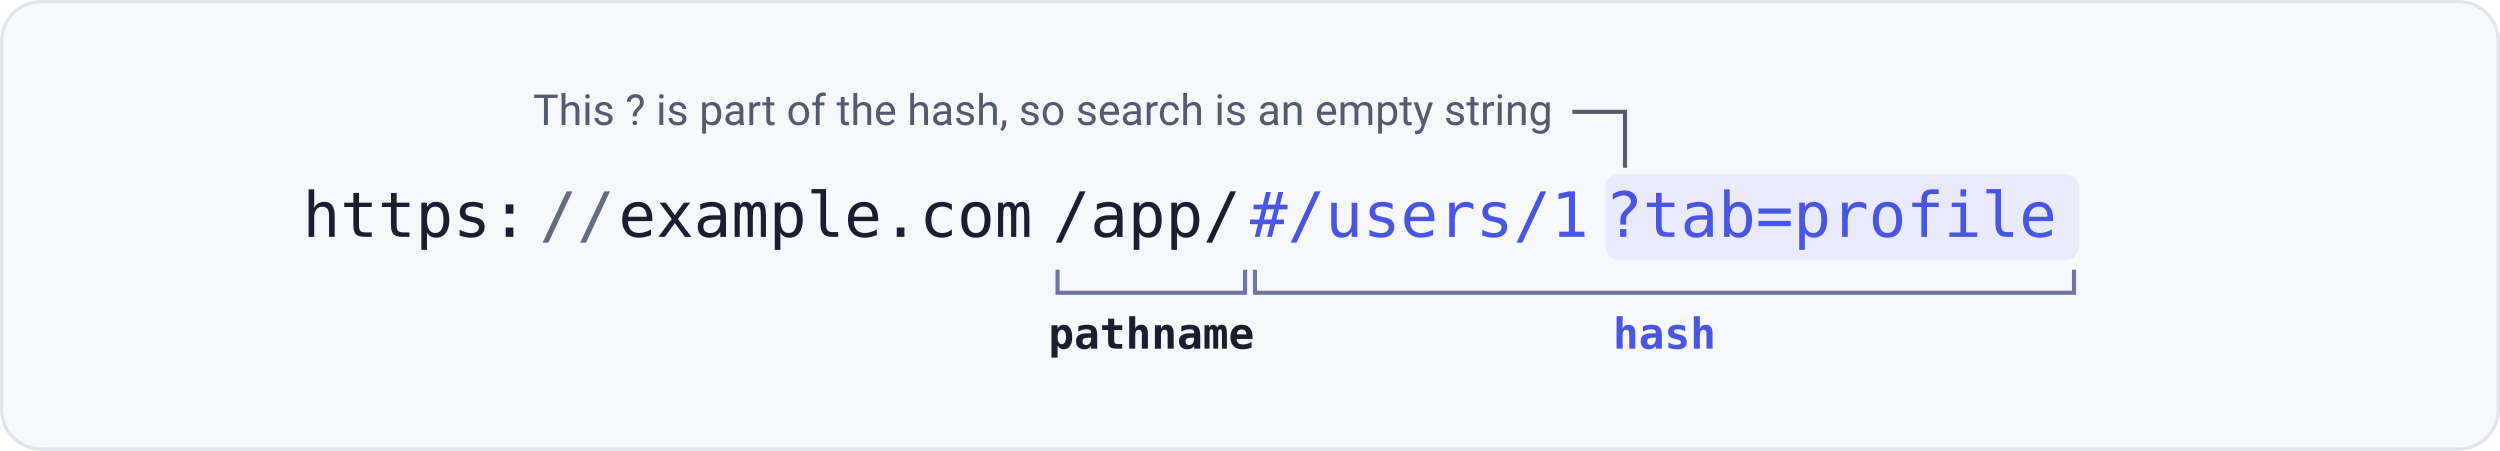
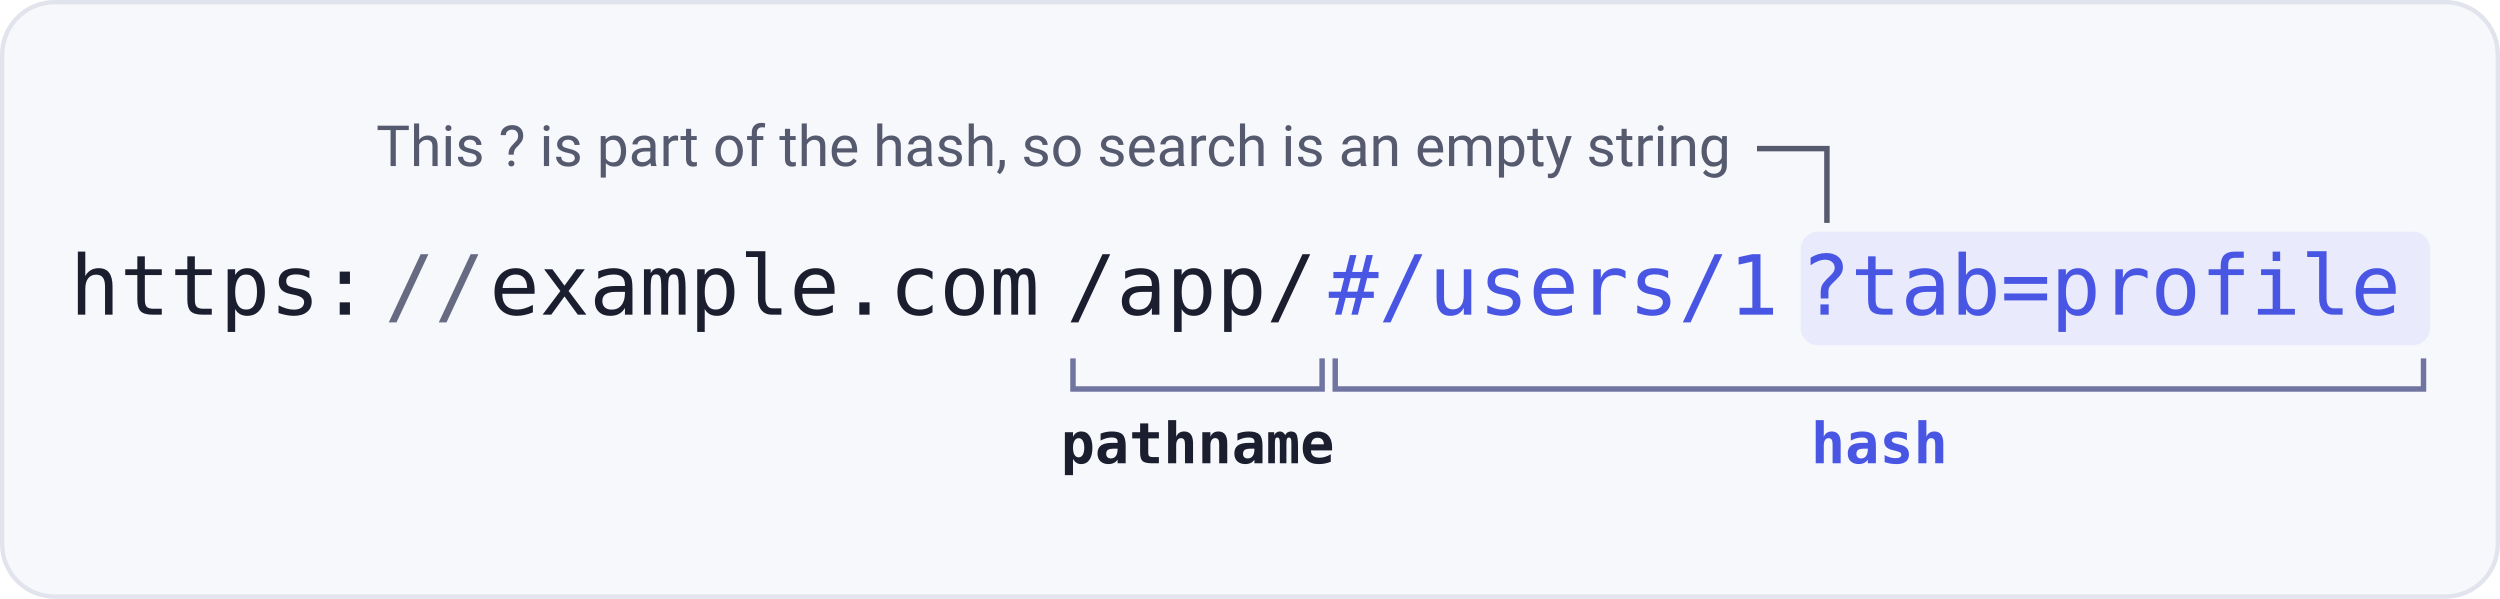
- <svg xmlns="http://www.w3.org/2000/svg" width="760" height="137" viewBox="0 0 760 137" role="img" aria-labelledby="t d">
+ <svg xmlns="http://www.w3.org/2000/svg" width="572" height="137" viewBox="0 0 572 137" role="img" aria-labelledby="t d">
  <style>
  .card { fill: #f7f8fc; stroke: #e1e3ed; }
  .u, .u-dim, .u-hash { font: 500 19px ui-monospace, 'SFMono-Regular', Menlo, Consolas, monospace; }
  .u { fill: #1b1e2e; }
  .u-dim { fill: #676b82; }
  .u-hash { fill: #4956e3; }
  .hl { fill: #e9ebfc; }
  .br { fill: none; stroke: #6f74a0; stroke-width: 1.25; }
  .callout { fill: none; stroke: #555a6e; stroke-width: 1.25; }
  .key { font: 600 13px ui-monospace, 'SFMono-Regular', Menlo, Consolas, monospace; fill: #1b1e2e; }
  .key-hash { font: 600 13px ui-monospace, 'SFMono-Regular', Menlo, Consolas, monospace; fill: #4956e3; }
  .note { font: 13px -apple-system, 'Segoe UI', Roboto, Helvetica, Arial, sans-serif; fill: #555a6e; }
</style>
-   <rect class="card" x="0.5" y="0.5" width="759" height="136" rx="12" />
-   <rect class="hl" x="488" y="53" width="144" height="26" rx="4" />
-   <text class="u" x="92" y="72" textLength="72" lengthAdjust="spacingAndGlyphs">https:</text>
-   <text class="u-dim" x="164" y="72" textLength="24" lengthAdjust="spacingAndGlyphs">//</text>
-   <text class="u" x="188" y="72" textLength="132" lengthAdjust="spacingAndGlyphs">example.com</text>
-   <text class="u" x="320" y="72" textLength="60" lengthAdjust="spacingAndGlyphs">/app/</text>
-   <text class="u-hash" x="380" y="72" textLength="108" lengthAdjust="spacingAndGlyphs">#/users/1</text>
-   <text class="u-hash" x="488" y="72" textLength="144" lengthAdjust="spacingAndGlyphs">?tab=profile</text>
-   <path class="br" d="M 321.5 82 V 89 H 378.5 V 82" />
-   <text class="key" x="350.0" y="106" text-anchor="middle">pathname</text>
-   <path class="br" d="M 381.5 82 V 89 H 630.5 V 82" />
-   <text class="key-hash" x="506.0" y="106" text-anchor="middle">hash</text>
-   <path class="callout" d="M 494.0 51 V 34 H 478.0" />
-   <text class="note" x="472.0" y="38" text-anchor="end">This ? is part of the hash, so search is an empty string</text>
+   <rect class="card" x="0.5" y="0.5" width="571" height="136" rx="12" />
+   <rect class="hl" x="412" y="53" width="144" height="26" rx="4" />
+   <text class="u" x="16" y="72" textLength="72" lengthAdjust="spacingAndGlyphs">https:</text>
+   <text class="u-dim" x="88" y="72" textLength="24" lengthAdjust="spacingAndGlyphs">//</text>
+   <text class="u" x="112" y="72" textLength="132" lengthAdjust="spacingAndGlyphs">example.com</text>
+   <text class="u" x="244" y="72" textLength="60" lengthAdjust="spacingAndGlyphs">/app/</text>
+   <text class="u-hash" x="304" y="72" textLength="108" lengthAdjust="spacingAndGlyphs">#/users/1</text>
+   <text class="u-hash" x="412" y="72" textLength="144" lengthAdjust="spacingAndGlyphs">?tab=profile</text>
+   <path class="br" d="M 245.5 82 V 89 H 302.5 V 82" />
+   <text class="key" x="274.0" y="106" text-anchor="middle">pathname</text>
+   <path class="br" d="M 305.5 82 V 89 H 554.5 V 82" />
+   <text class="key-hash" x="430.0" y="106" text-anchor="middle">hash</text>
+   <path class="callout" d="M 418.0 51 V 34 H 402.0" />
+   <text class="note" x="396.0" y="38" text-anchor="end">This ? is part of the hash, so search is an empty string</text>
</svg>
